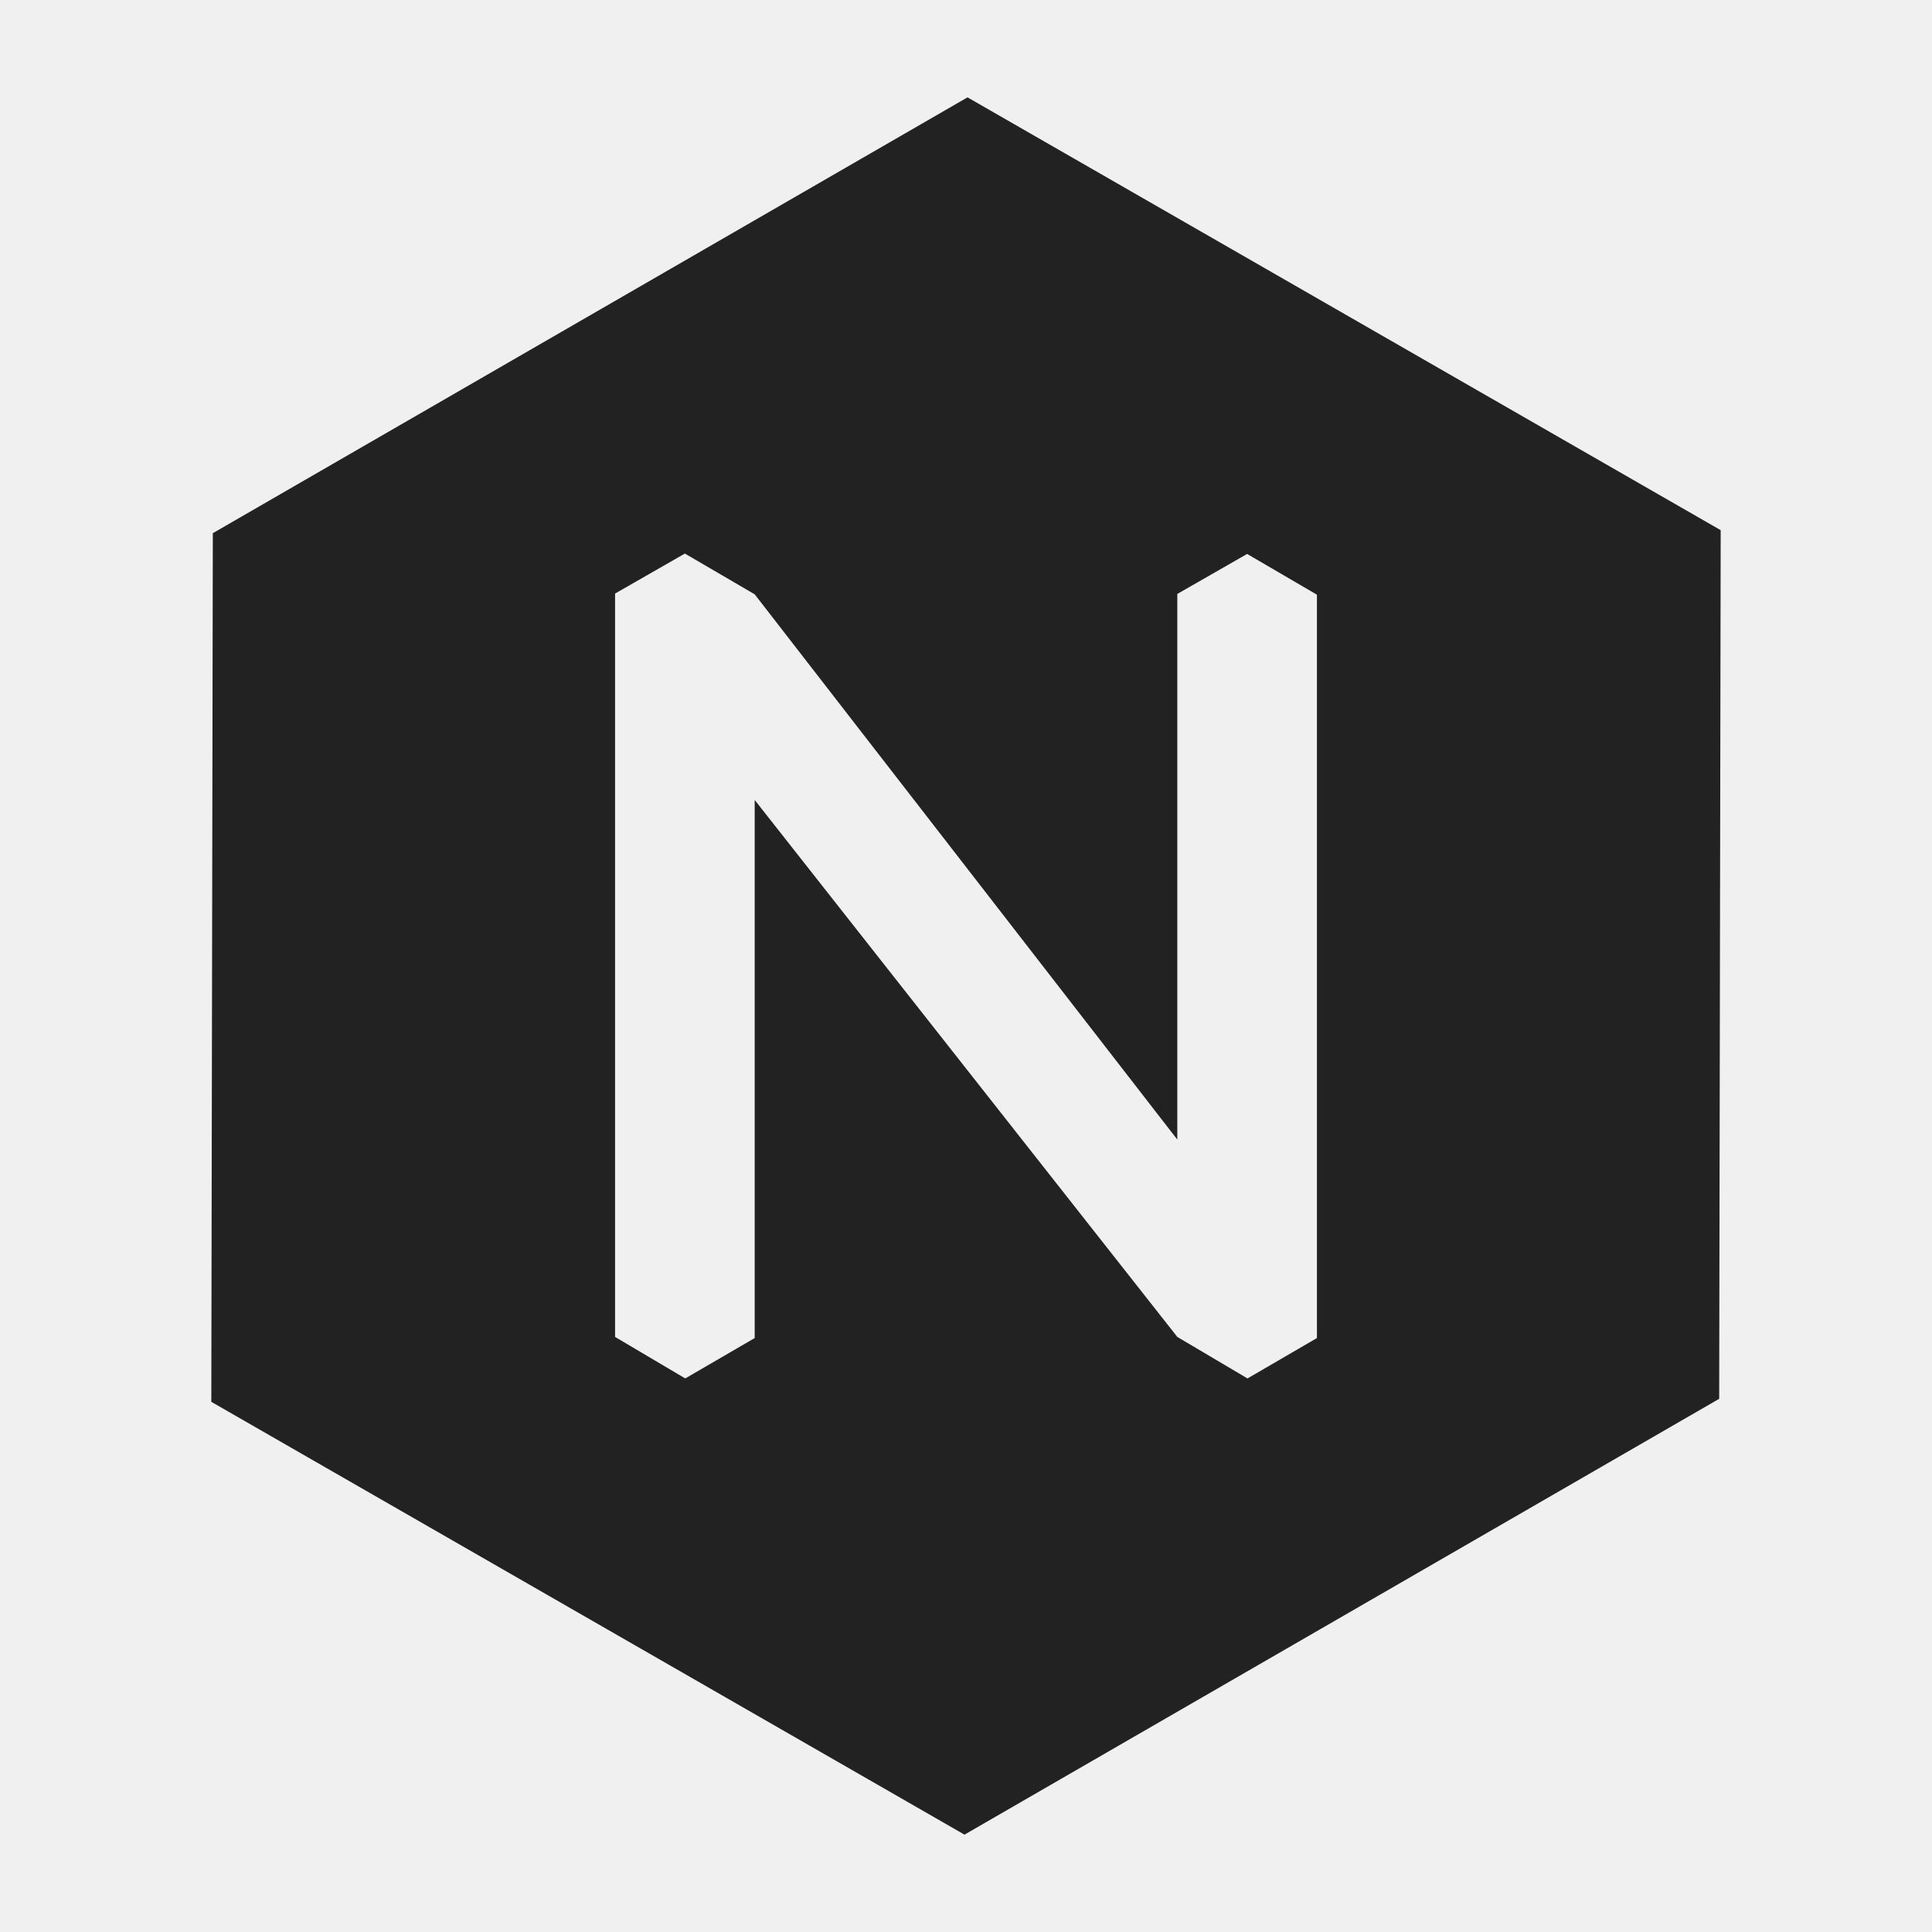
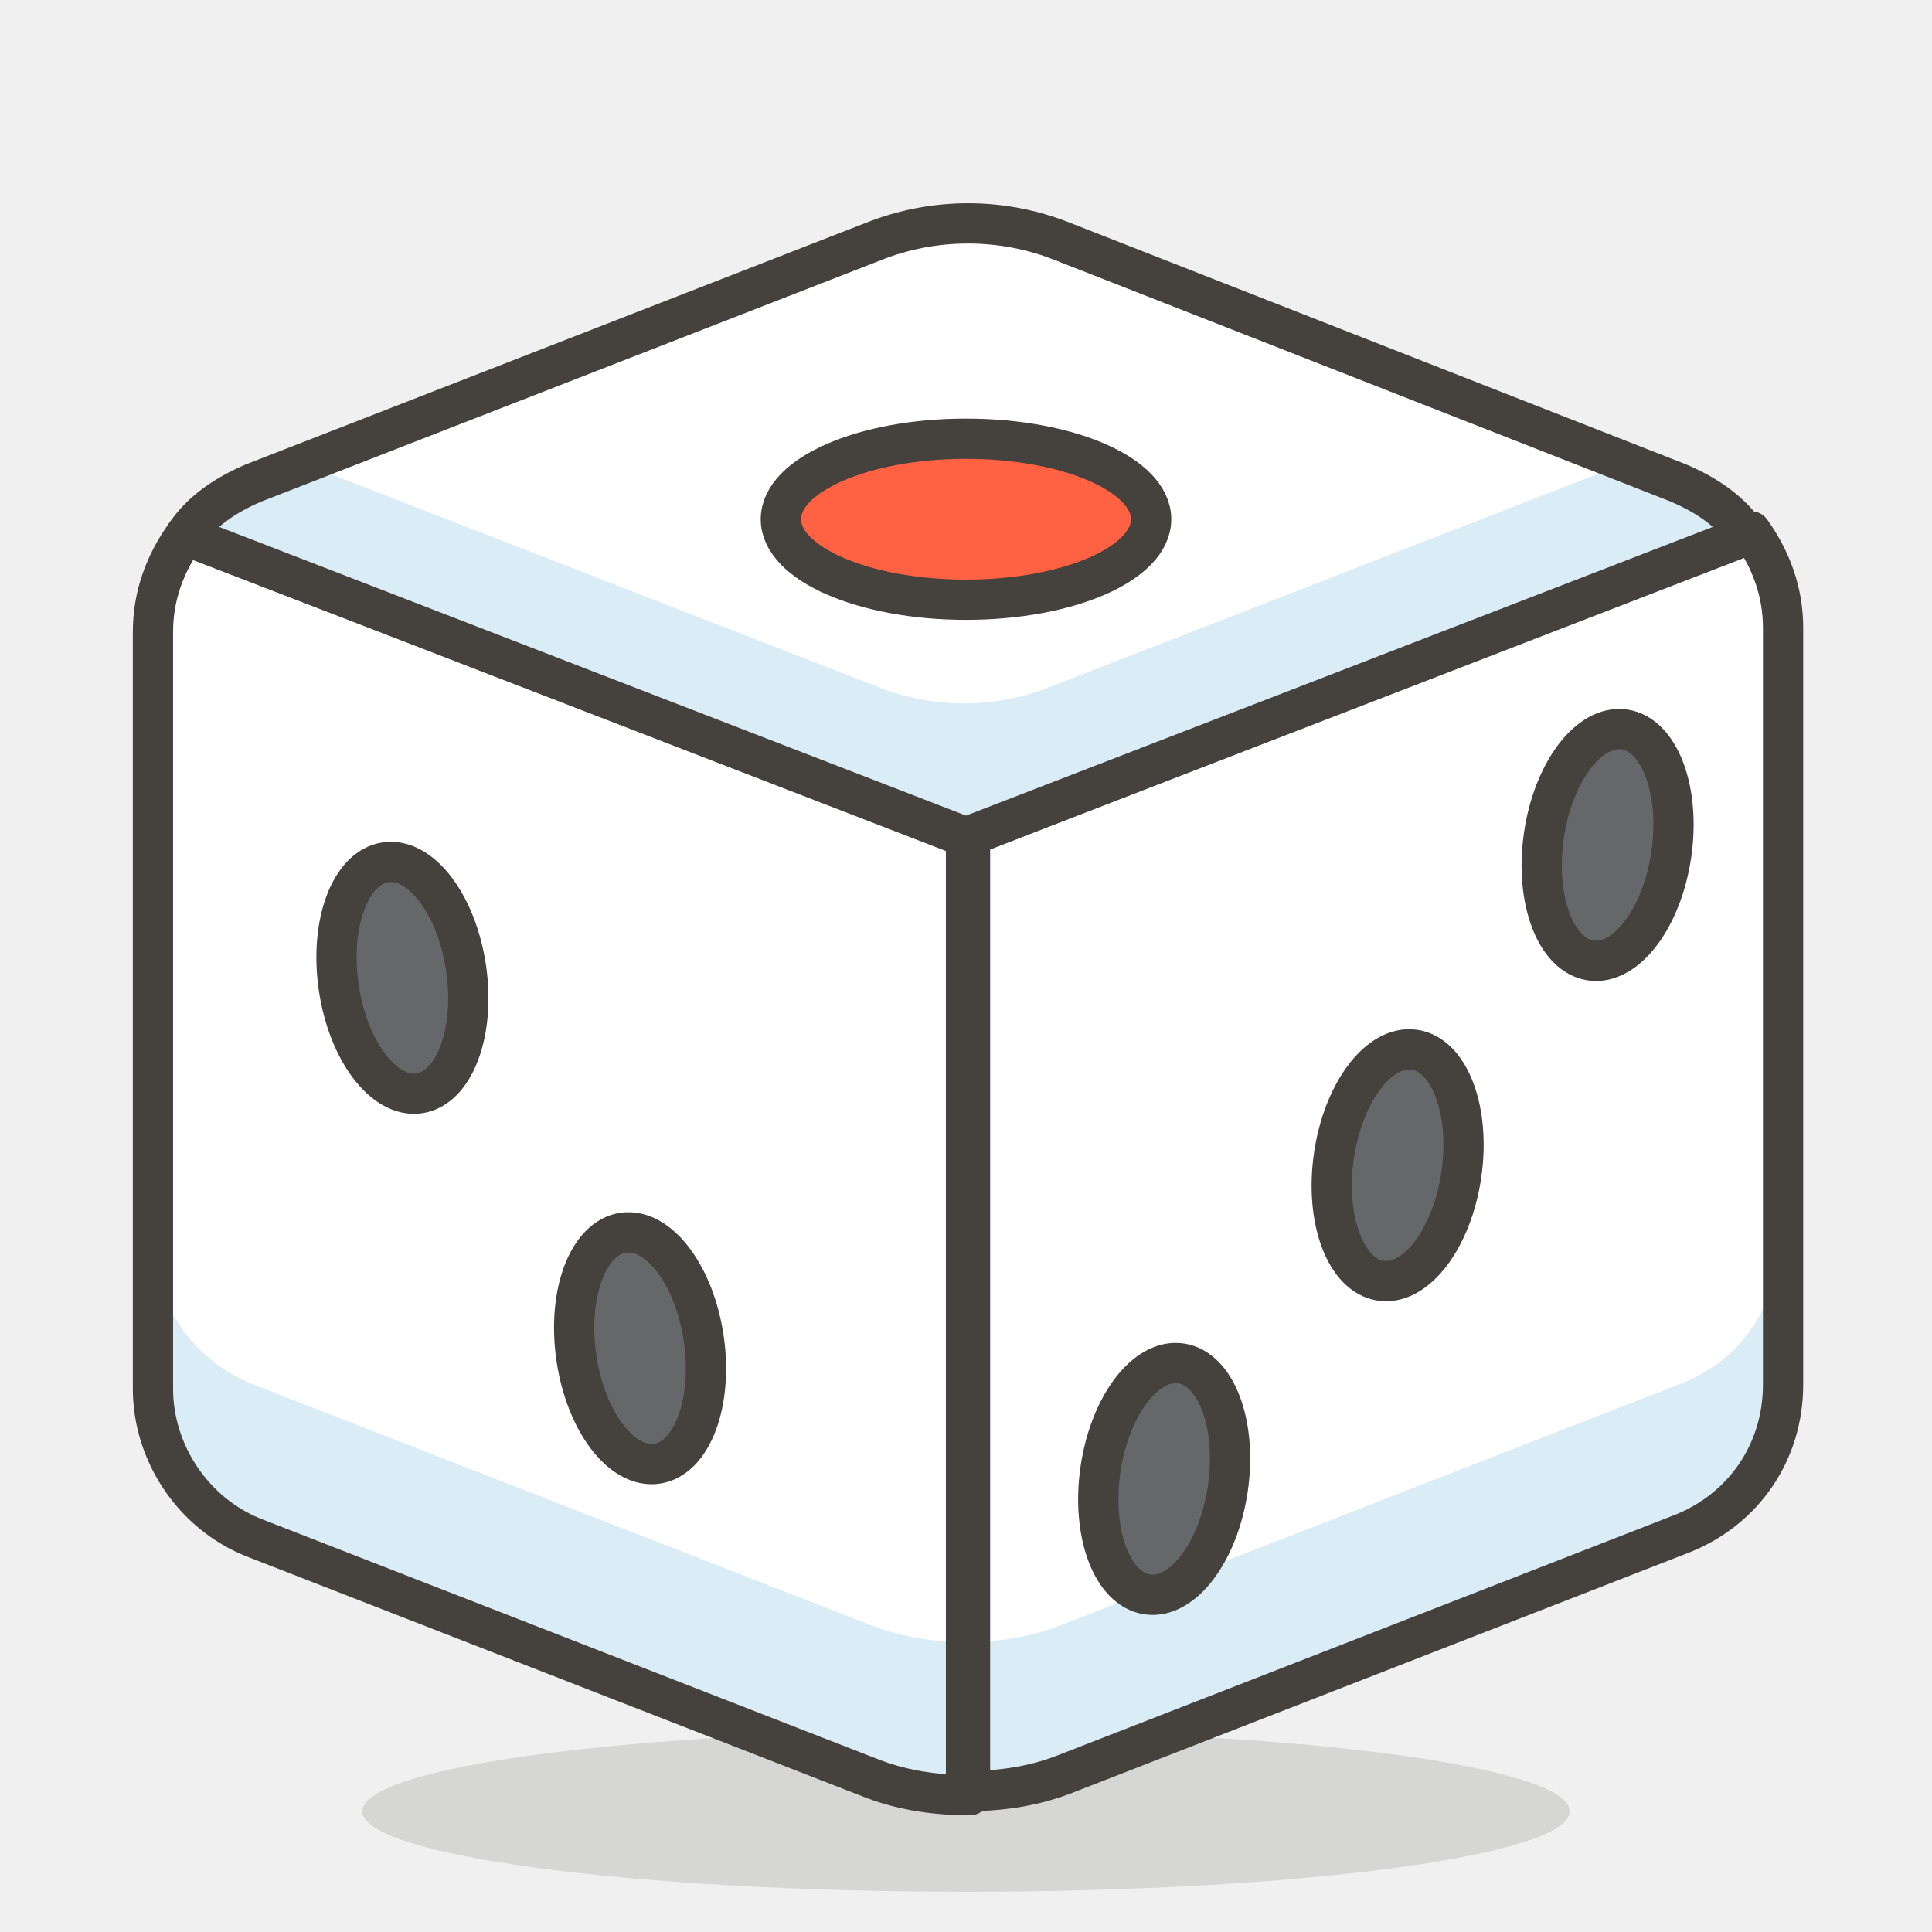
- <svg xmlns="http://www.w3.org/2000/svg" xml:space="preserve" enable-background="new 0 0 512 512" viewBox="0 0 512 512" height="512px" width="512px" y="0px" x="0px" id="NexT" version="1.1">
-   <defs id="defs3388" />
-   <path style="fill:#222222;fill-opacity:1" id="path3384" d="M 256.4,25.8 56.4,141.3 56,371.5 255.6,486.2 455.6,370.7 456,140.5 Z m 92.6,328.8 -18.4,10.7 -18.6,-11 0,0 -112,-142.3 0,142.6 -18.4,10.7 -18.6,-11 0,-197 18.5,-10.6 18.5,10.8 0,0 112,144.5 0,-144.6 18.5,-10.6 18.5,10.8 z" />
+ <svg xmlns="http://www.w3.org/2000/svg" version="1.1" id="Icons" x="0px" y="0px" viewBox="0 0 48 48" style="enable-background:new 0 0 48 48;" xml:space="preserve">
+   <style type="text/css">
+ 	.st0{opacity:0.15;fill:#45413C;}
+ 	.st1{fill:#DAEDF7;stroke:#45413C;stroke-linecap:round;stroke-linejoin:round;stroke-miterlimit:10;}
+ 	.st2{fill:#656769;}
+ 	.st3{fill:#87898C;}
+ 	.st4{fill:none;stroke:#45413C;stroke-linecap:round;stroke-linejoin:round;stroke-miterlimit:10;}
+ 	.st5{fill:#DAEDF7;}
+ 	.st6{fill:#E8F4FA;}
+ 	.st7{fill:#FFFFFF;}
+ 	.st8{fill:#E0E0E0;}
+ 	.st9{fill:#00B8F0;}
+ 	.st10{fill:#FF6242;stroke:#45413C;stroke-linecap:round;stroke-linejoin:round;stroke-miterlimit:10;}
+ 	.st11{fill:#FFE500;stroke:#45413C;stroke-linecap:round;stroke-linejoin:round;stroke-miterlimit:10;}
+ 	.st12{fill:#00DBA8;stroke:#45413C;stroke-linecap:round;stroke-linejoin:round;stroke-miterlimit:10;}
+ 	.st13{fill:#BF8DF2;stroke:#45413C;stroke-linecap:round;stroke-linejoin:round;stroke-miterlimit:10;}
+ 	.st14{fill:#00B8F0;stroke:#45413C;stroke-linecap:round;stroke-linejoin:round;stroke-miterlimit:10;}
+ 	.st15{fill:#87898C;stroke:#45413C;stroke-linecap:round;stroke-linejoin:round;stroke-miterlimit:10;}
+ 	.st16{fill:#FF6242;}
+ 	.st17{fill:#E04122;}
+ 	.st18{fill:#9CEB60;}
+ 	.st19{fill:#6DD627;}
+ 	.st20{fill:#FF866E;}
+ 	.st21{fill:#F0F0F0;}
+ 	.st22{fill:#009FD9;}
+ 	.st23{fill:#656769;stroke:#45413C;stroke-linecap:round;stroke-linejoin:round;stroke-miterlimit:10;}
+ 	.st24{fill:#ADC4D9;}
+ 	.st25{fill:#8CA4B8;}
+ 	.st26{fill:#BDBEC0;}
+ 	.st27{fill:#C0DCEB;stroke:#45413C;stroke-linecap:round;stroke-linejoin:round;stroke-miterlimit:10;}
+ 	.st28{fill:#4ACFFF;}
+ 	.st29{fill:#FFFFFF;stroke:#45413C;stroke-linecap:round;stroke-linejoin:round;stroke-miterlimit:10;}
+ 	.st30{fill:#C0DCEB;}
+ 	.st31{fill:#FFAA54;stroke:#45413C;stroke-linecap:round;stroke-linejoin:round;stroke-miterlimit:10;}
+ 	.st32{fill:#FF8A14;}
+ 	.st33{fill:#FFAA54;}
+ 	.st34{fill:#6DD627;stroke:#45413C;stroke-linecap:round;stroke-linejoin:round;stroke-miterlimit:10;}
+ 	.st35{fill:#DEBB7E;}
+ 	.st36{fill:#F0D5A8;}
+ 	.st37{fill:none;stroke:#45413C;stroke-miterlimit:10;}
+ 	.st38{fill:#FFE500;}
+ 	.st39{fill:#FFF48C;}
+ 	.st40{fill:#FFF48C;stroke:#45413C;stroke-linecap:round;stroke-linejoin:round;stroke-miterlimit:10;}
+ 	.st41{fill:#FF8A14;stroke:#45413C;stroke-linecap:round;stroke-linejoin:round;stroke-miterlimit:10;}
+ 	.st42{fill:#525252;}
+ 	.st43{fill:#00F5BC;}
+ 	.st44{fill:#8CFFE4;}
+ 	.st45{fill:#00DBA8;}
+ 	.st46{fill:#EBCB00;}
+ 	.st47{fill:#FF866E;stroke:#45413C;stroke-linecap:round;stroke-linejoin:round;stroke-miterlimit:10;}
+ 	.st48{fill:#FFCC99;}
+ 	.st49{fill:#45413C;stroke:#45413C;stroke-linecap:round;stroke-linejoin:round;stroke-miterlimit:10;}
+ 	.st50{fill:#C8FFA1;}
+ 	.st51{fill:#BDBEC0;stroke:#45413C;stroke-linecap:round;stroke-linejoin:round;stroke-miterlimit:10;}
+ 	.st52{fill:#80DDFF;}
+ 	.st53{fill:#4ACFFF;stroke:#45413C;stroke-linecap:round;stroke-linejoin:round;stroke-miterlimit:10;}
+ 	.st54{fill:#FFFCE5;}
+ 	.st55{fill:#FFFACF;}
+ 	.st56{fill:#627B8C;}
+ 	.st57{fill:#BF8256;}
+ 	.st58{fill:#DEA47A;}
+ 	.st59{fill:#BF8256;stroke:#45413C;stroke-linecap:round;stroke-linejoin:round;stroke-miterlimit:10;}
+ 	.st60{fill:#DEBB7E;stroke:#45413C;stroke-linecap:round;stroke-linejoin:round;stroke-miterlimit:10;}
+ 	.st61{fill:#B89558;}
+ 	.st62{fill:#B8ECFF;}
+ 	.st63{fill:#F7E5C6;}
+ 	.st64{fill:#FFF5E3;}
+ 	.st65{fill:#915E3A;}
+ 	.st66{fill:#45413C;stroke:#45413C;stroke-miterlimit:10;}
+ 	.st67{fill:#FFB0CA;stroke:#45413C;stroke-linecap:round;stroke-linejoin:round;stroke-miterlimit:10;}
+ 	.st68{fill:#FF87AF;stroke:#45413C;stroke-linecap:round;stroke-linejoin:round;stroke-miterlimit:10;}
+ 	.st69{fill:#E5FEFF;}
+ 	.st70{fill:#A6FBFF;}
+ 	.st71{fill:#FFB0CA;}
+ 	.st72{fill:#FF87AF;}
+ 	.st73{fill:none;stroke:#45413C;stroke-linecap:round;stroke-miterlimit:10;}
+ 	.st74{fill:#BF8DF2;}
+ 	.st75{fill:#DABFF5;}
+ 	.st76{fill:#4AEFF7;}
+ 	.st77{fill:#00DFEB;}
+ 	.st78{fill:#FFCEBF;}
+ 	.st79{fill:#FF6196;stroke:#45413C;stroke-linecap:round;stroke-linejoin:round;stroke-miterlimit:10;}
+ 	.st80{fill:#00DFEB;stroke:#45413C;stroke-linecap:round;stroke-linejoin:round;stroke-miterlimit:10;}
+ 	.st81{fill:#FF6196;}
+ 	.st82{fill:#EBCB00;stroke:#45413C;stroke-linecap:round;stroke-linejoin:round;stroke-miterlimit:10;}
+ 	.st83{fill:#00F5BC;stroke:#45413C;stroke-linecap:round;stroke-linejoin:round;stroke-miterlimit:10;}
+ 	.st84{fill:#4AEFF7;stroke:#45413C;stroke-linecap:round;stroke-linejoin:round;stroke-miterlimit:10;}
+ 	.st85{fill:#46B000;}
+ 	.st86{fill:#E0366F;}
+ 	.st87{fill:#E0366F;stroke:#45413C;stroke-linecap:round;stroke-linejoin:round;stroke-miterlimit:10;}
+ 	.st88{fill:none;stroke:#E04122;stroke-linecap:round;stroke-linejoin:round;stroke-miterlimit:10;}
+ 	.st89{fill:#FFA694;}
+ 	.st90{fill:#EDDBFF;stroke:#45413C;stroke-linecap:round;stroke-linejoin:round;stroke-miterlimit:10;}
+ 	.st91{fill:none;stroke:#BF8DF2;stroke-linecap:round;stroke-linejoin:round;stroke-miterlimit:10;}
+ 	.st92{fill:#EDDBFF;}
+ 	.st93{fill:#DABFF5;stroke:#45413C;stroke-linecap:round;stroke-linejoin:round;stroke-miterlimit:10;}
+ 	.st94{fill:#E04122;stroke:#45413C;stroke-linecap:round;stroke-linejoin:round;stroke-miterlimit:10;}
+ 	.st95{fill:#EB6D00;}
+ 	.st96{fill:none;stroke:#45413C;stroke-width:1.006;stroke-linecap:round;stroke-linejoin:round;stroke-miterlimit:10;}
+ 	.st97{fill:#915E3A;stroke:#45413C;stroke-linecap:round;stroke-linejoin:round;stroke-miterlimit:10;}
+ 	.st98{fill:#E0E0E0;stroke:#45413C;stroke-linecap:round;stroke-linejoin:round;stroke-miterlimit:10;}
+ 	.st99{fill:#F0F0F0;stroke:#45413C;stroke-linecap:round;stroke-linejoin:round;stroke-miterlimit:10;}
+ 	.st100{fill:#46B000;stroke:#45413C;stroke-linecap:round;stroke-linejoin:round;stroke-miterlimit:10;}
+ 	.st101{fill:#4F4B45;}
+ 	.st102{fill:#FFDCD1;}
+ 	.st103{fill:#8CA4B8;stroke:#45413C;stroke-linecap:round;stroke-linejoin:round;stroke-miterlimit:10;}
+ 	.st104{fill:#E8F4FA;stroke:#45413C;stroke-linecap:round;stroke-linejoin:round;stroke-miterlimit:10;}
+ 	.st105{fill:none;stroke:#48CF3E;stroke-linecap:round;stroke-linejoin:round;stroke-miterlimit:10;}
+ 	.st106{fill:none;stroke:#FF4064;stroke-linecap:round;stroke-linejoin:round;stroke-miterlimit:10;}
+ 	.st107{fill:none;stroke:#FFB700;stroke-linecap:round;stroke-linejoin:round;stroke-miterlimit:10;}
+ 	.st108{fill:none;stroke:#00AED9;stroke-linecap:round;stroke-linejoin:round;stroke-miterlimit:10;}
+ 	.st109{fill:#C0DCEB;stroke:#45413C;stroke-miterlimit:10;}
+ 	.st110{fill:#525252;stroke:#45413C;stroke-linecap:round;stroke-linejoin:round;stroke-miterlimit:10;}
+ 	.st111{fill:#FFF5E3;stroke:#45413C;stroke-linecap:round;stroke-linejoin:round;stroke-miterlimit:10;}
+ 	.st112{fill:#FFFFFF;stroke:#45413C;stroke-linejoin:round;stroke-miterlimit:10;}
+ 	.st113{fill:#F0C2A1;}
+ 	.st114{fill:#DEA47A;stroke:#45413C;stroke-linecap:round;stroke-linejoin:round;stroke-miterlimit:10;}
+ 	.st115{fill:#F0C2A1;stroke:#45413C;stroke-linecap:round;stroke-linejoin:round;stroke-miterlimit:10;}
+ 	.st116{fill:#FFFEF2;}
+ 	.st117{fill:#9CEB60;stroke:#45413C;stroke-linecap:round;stroke-linejoin:round;stroke-miterlimit:10;}
+ 	.st118{fill:#9F5AE5;stroke:#45413C;stroke-linecap:round;stroke-linejoin:round;stroke-miterlimit:10;}
+ 	.st119{fill:#627B8C;stroke:#45413C;stroke-linecap:round;stroke-linejoin:round;stroke-miterlimit:10;}
+ 	.st120{fill:#FFFACF;stroke:#45413C;stroke-linecap:round;stroke-linejoin:round;stroke-miterlimit:10;}
+ </style>
+   <g id="XMLID_16592_">
+     <ellipse id="XMLID_16610_" class="st0" cx="24" cy="45" rx="15" ry="2" />
+     <path id="XMLID_16609_" class="st5" d="M24,20.8v23.7c0.8,0,1.6-0.1,2.4-0.4l15.4-6c1.5-0.6,2.5-2,2.5-3.7V15.6   c0-0.9-0.3-1.7-0.8-2.4L24,20.8z" />
+     <path id="XMLID_16608_" class="st5" d="M4.6,13.3c-0.5,0.7-0.8,1.5-0.8,2.4v18.8c0,1.6,1,3.1,2.5,3.7l15.4,6   c0.8,0.3,1.6,0.4,2.4,0.4V20.8L4.6,13.3z" />
+     <path id="XMLID_16607_" class="st7" d="M24,20.8v23.7c0.8,0,1.6-0.1,2.4-0.4l15.4-6c1.5-0.6,2.5-2,2.5-3.7V15.6   c0-0.9-0.3-1.7-0.8-2.4L24,20.8z" />
+     <path id="XMLID_16606_" class="st7" d="M4.6,13.3c-0.5,0.7-0.8,1.5-0.8,2.4v18.8c0,1.6,1,3.1,2.5,3.7l15.4,6   c0.8,0.3,1.6,0.4,2.4,0.4V20.8L4.6,13.3z" />
+     <path id="XMLID_16605_" class="st5" d="M41.7,34.4l-15.4,6c-0.8,0.3-1.6,0.4-2.4,0.4v3.7c0.8,0,1.6-0.1,2.4-0.4l15.4-6   c1.5-0.6,2.5-2,2.5-3.7v-3.7C44.2,32.4,43.3,33.8,41.7,34.4z" />
+     <path id="XMLID_16604_" class="st5" d="M6.3,34.4c-1.5-0.6-2.5-2-2.5-3.7v3.7c0,1.6,1,3.1,2.5,3.7l15.4,6c0.8,0.3,1.6,0.4,2.4,0.4   v-3.7c-0.8,0-1.6-0.1-2.4-0.4L6.3,34.4z" />
+     <path id="XMLID_16603_" class="st4" d="M24,20.8v23.7c0.8,0,1.6-0.1,2.4-0.4l15.4-6c1.5-0.6,2.5-2,2.5-3.7V15.6   c0-0.9-0.3-1.7-0.8-2.4L24,20.8z" />
+     <path id="XMLID_16602_" class="st4" d="M4.6,13.3c-0.5,0.7-0.8,1.5-0.8,2.4v18.8c0,1.6,1,3.1,2.5,3.7l15.4,6   c0.8,0.3,1.6,0.4,2.4,0.4V20.8L4.6,13.3z" />
+     <path id="XMLID_16601_" class="st7" d="M24,20.8l19.4-7.5c-0.4-0.6-1-1-1.7-1.3L26.4,6c-1.5-0.6-3.2-0.6-4.7,0L6.3,12   c-0.7,0.3-1.3,0.7-1.7,1.3L24,20.8z" />
+     <path id="XMLID_16600_" class="st5" d="M41.7,12l-1.3-0.5L26,17.1c-1.3,0.5-2.8,0.5-4.1,0L7.5,11.5L6.3,12   c-0.7,0.3-1.3,0.7-1.7,1.3L24,20.8l19.4-7.5C43,12.7,42.4,12.3,41.7,12z" />
+     <path id="XMLID_16599_" class="st4" d="M24,20.8l19.4-7.5c-0.4-0.6-1-1-1.7-1.3L26.4,6c-1.5-0.6-3.2-0.6-4.7,0L6.3,12   c-0.7,0.3-1.3,0.7-1.7,1.3L24,20.8z" />
+     <ellipse id="XMLID_16598_" class="st10" cx="24" cy="12.9" rx="4.6" ry="2" />
+     <ellipse id="XMLID_16597_" transform="matrix(0.9897 -0.1432 0.1432 0.9897 -3.3789 1.6758)" class="st23" cx="10" cy="24.3" rx="1.6" ry="2.9" />
+     <ellipse id="XMLID_16596_" transform="matrix(0.1432 -0.9897 0.9897 0.1432 13.4289 57.574)" class="st23" cx="40" cy="21" rx="2.9" ry="1.6" />
+     <ellipse id="XMLID_16595_" transform="matrix(0.1432 -0.9897 0.9897 0.1432 -11.5373 60.0902)" class="st23" cx="28.9" cy="36.7" rx="2.9" ry="1.6" />
+     <ellipse id="XMLID_16594_" transform="matrix(0.1432 -0.9897 0.9897 0.1432 1.1525 59.1538)" class="st23" cx="34.7" cy="28.9" rx="2.9" ry="1.6" />
+     <ellipse id="XMLID_16593_" transform="matrix(0.9897 -0.1432 0.1432 0.9897 -4.6314 2.618)" class="st23" cx="15.9" cy="33.5" rx="1.6" ry="2.9" />
+   </g>
</svg>
